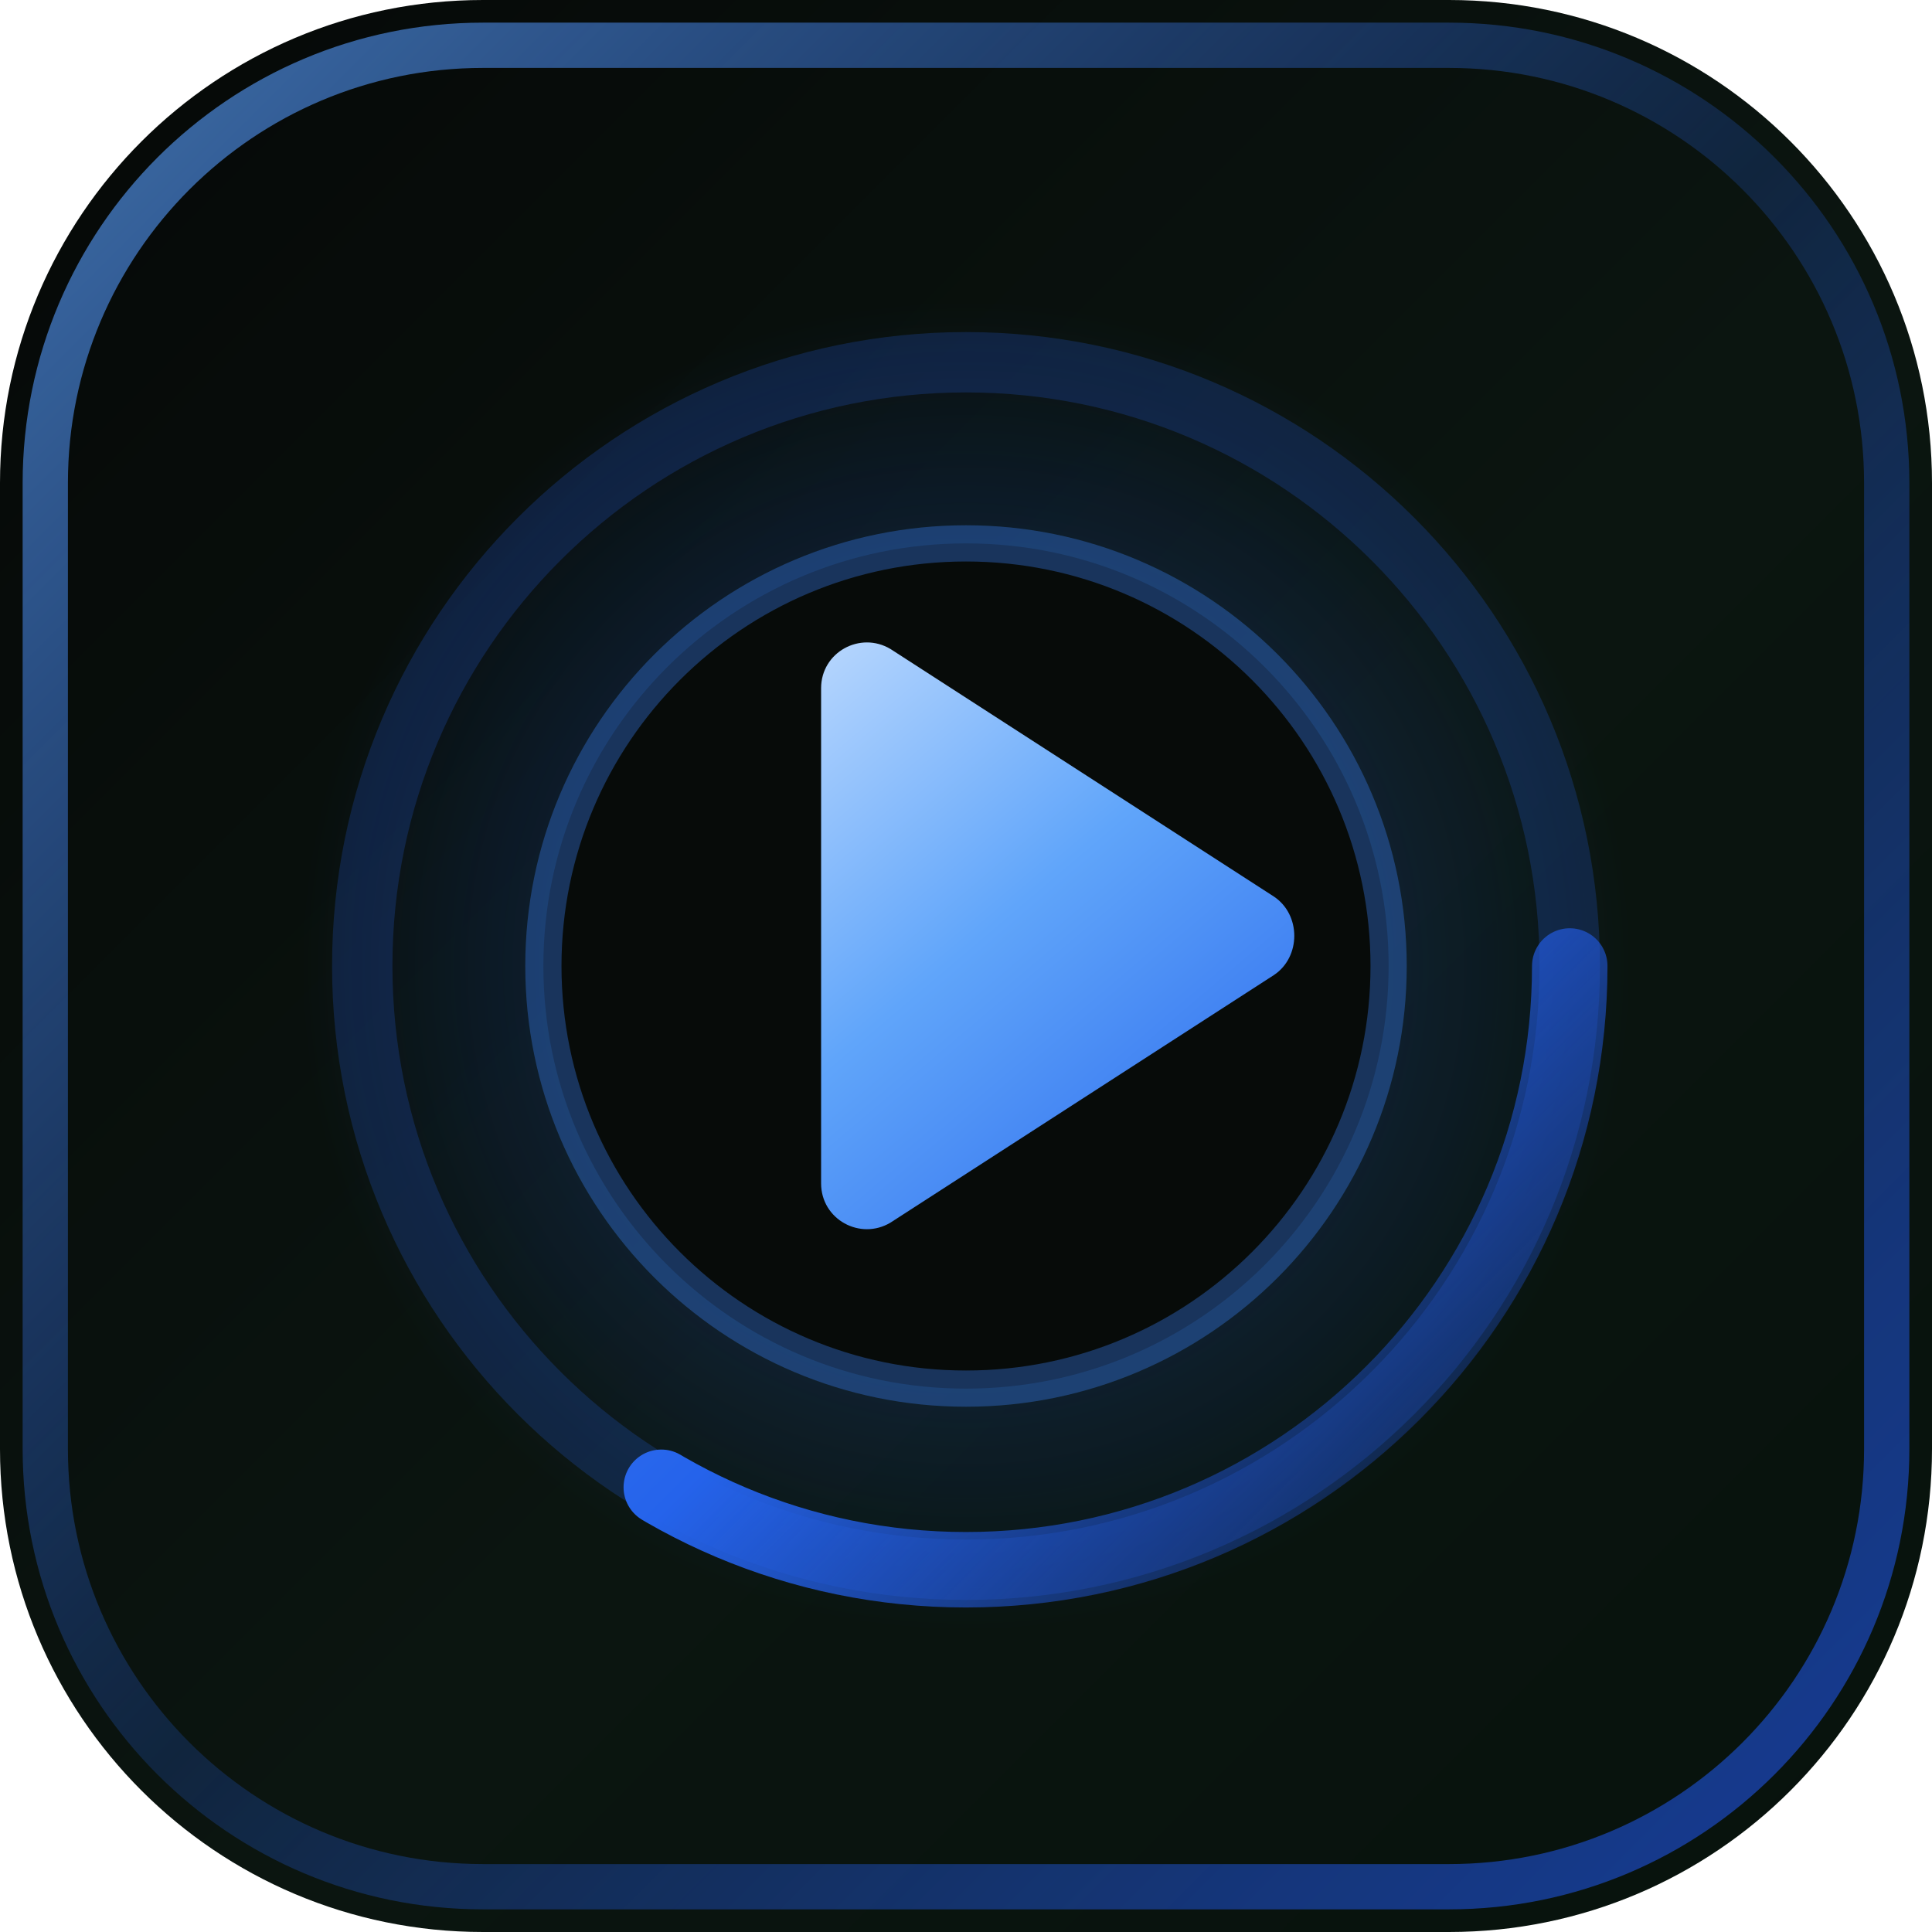
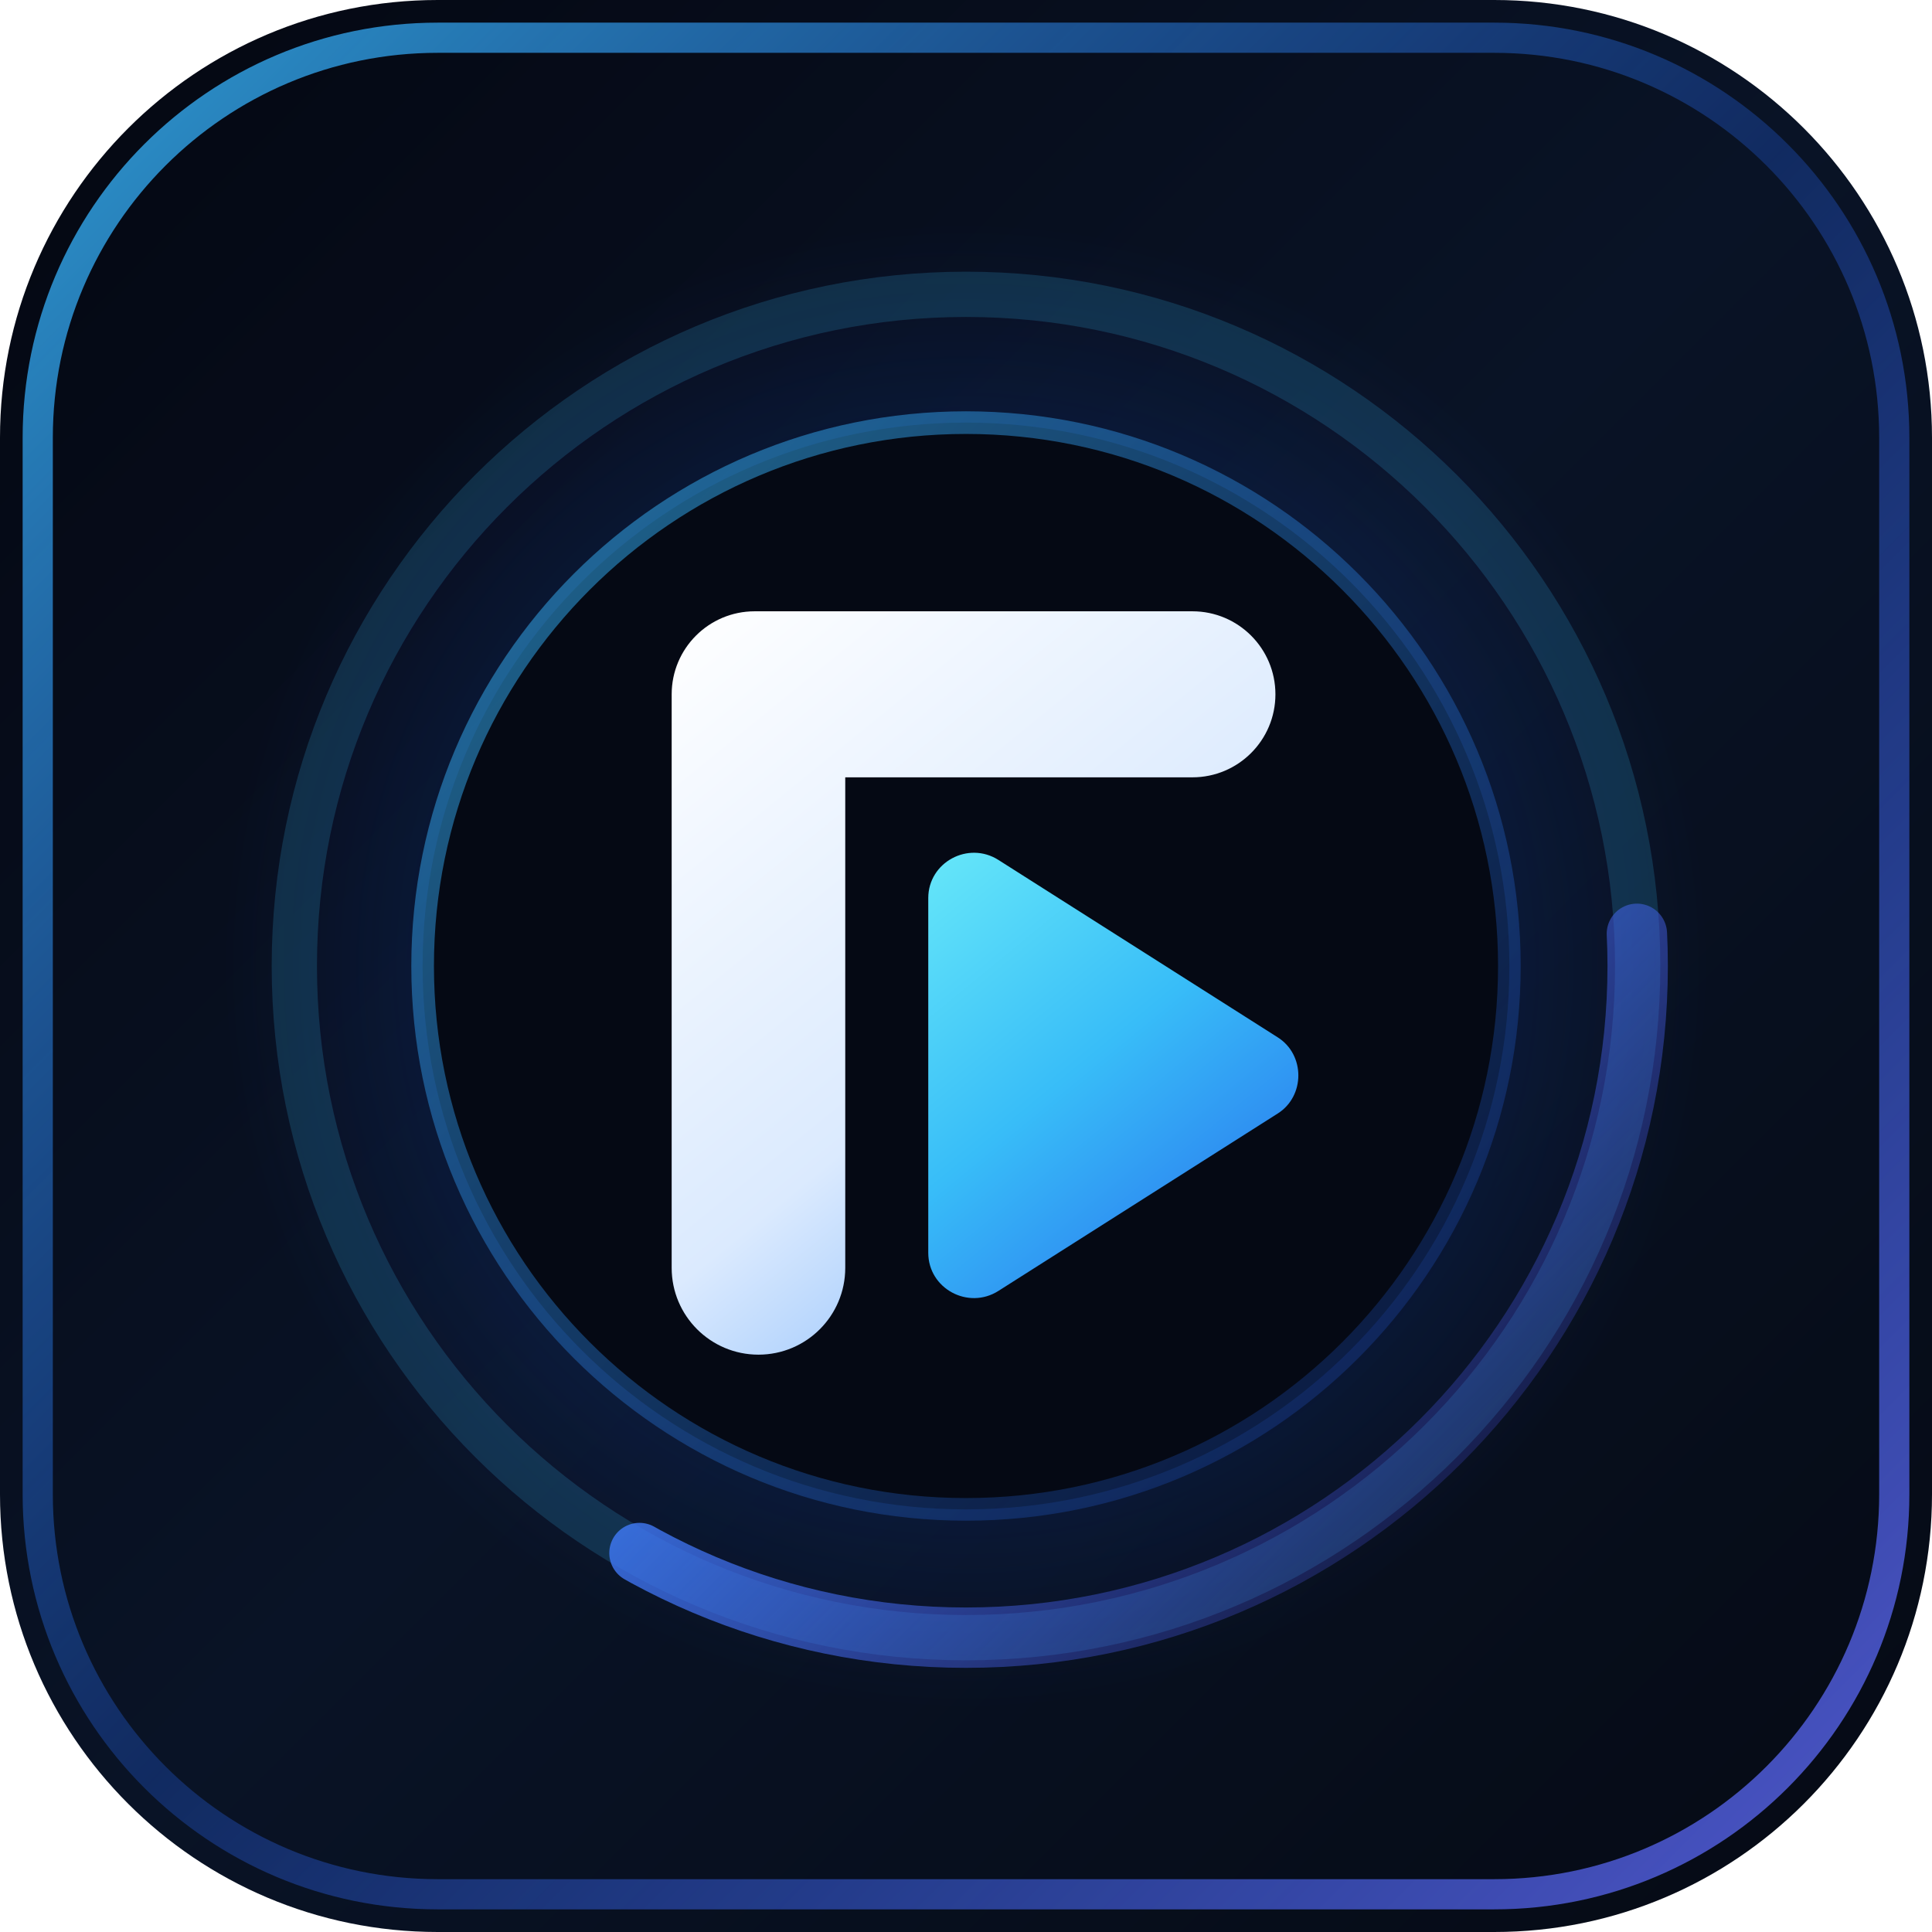
- <svg xmlns="http://www.w3.org/2000/svg" viewBox="0 0 64 64" fill="none">
+ <svg xmlns="http://www.w3.org/2000/svg" width="512" height="512" viewBox="0 0 512 512" fill="none">
  <style>
-     @keyframes scOrbit {
+     @keyframes filmioOrbit512 {
      0% { transform: rotate(0deg); }
      100% { transform: rotate(360deg); }
    }
-     @keyframes scPulse {
-       0%, 100% { opacity: 0.45; transform: scale(0.96); }
-       50% { opacity: 0.95; transform: scale(1.04); }
+     @keyframes filmioPulse512 {
+       0%, 100% { opacity: 0.5; transform: scale(0.97); }
+       50% { opacity: 0.95; transform: scale(1.03); }
    }
    .sc-ring {
-       transform-origin: 32px 32px;
-       animation: scOrbit 8s linear infinite;
+       transform-origin: 256px 256px;
+       animation: filmioOrbit512 9s linear infinite;
    }
    .sc-glow {
-       transform-origin: 32px 32px;
-       animation: scPulse 3.2s ease-in-out infinite;
+       transform-origin: 256px 256px;
+       animation: filmioPulse512 3.2s ease-in-out infinite;
    }
  </style>
-   <rect width="64" height="64" rx="16" fill="url(#bgGrad)" />
-   <rect x="1.5" y="1.5" width="61" height="61" rx="14.5" stroke="url(#borderGrad)" stroke-width="1.5" stroke-opacity="0.7" />
-   <circle class="sc-glow" cx="32" cy="32" r="22" fill="url(#auraGrad)" />
-   <circle cx="32" cy="32" r="20" stroke="#2563eb" stroke-opacity="0.22" stroke-width="2" />
-   <circle class="sc-ring" cx="32" cy="32" r="20" stroke="url(#ringGrad)" stroke-width="2.5" stroke-linecap="round" stroke-dasharray="42 84" />
-   <circle cx="32" cy="32" r="14" fill="#070B09" stroke="#3b82f6" stroke-opacity="0.35" stroke-width="1.2" />
-   <path d="M27.2 22.8C27.2 21.6 28.5 20.9 29.5 21.5L42.2 29.7C43.1 30.3 43.1 31.7 42.2 32.3L29.5 40.5C28.5 41.1 27.2 40.4 27.2 39.2V22.8Z" fill="url(#playGrad)" />
+   <rect width="512" height="512" rx="116" fill="url(#bg512)" />
+   <rect x="10" y="10" width="492" height="492" rx="106" stroke="url(#border512)" stroke-width="8" stroke-opacity="0.85" />
+   <circle class="sc-glow" cx="256" cy="256" r="196" fill="url(#aura512)" />
+   <circle cx="256" cy="256" r="178" stroke="#38bdf8" stroke-opacity="0.18" stroke-width="12" />
+   <circle class="sc-ring" cx="256" cy="256" r="178" stroke="url(#ring512)" stroke-width="16" stroke-linecap="round" stroke-dasharray="370 740" />
+   <circle cx="256" cy="256" r="144" fill="#050914" stroke="url(#innerRing512)" stroke-width="6" />
+   <path d="M178 184C178 171.85 187.85 162 200 162H316C328.15 162 338 171.85 338 184C338 196.15 328.15 206 316 206H224V336C224 348.703 213.703 359 201 359C188.297 359 178 348.703 178 336V184Z" fill="url(#fStem512)" />
+   <path d="M246 238C246 228.5 256.6 222.8 264.6 227.9L338.6 274.9C345.9 279.5 345.9 290.5 338.6 295.1L264.6 342.1C256.6 347.2 246 341.5 246 332V238Z" fill="url(#play512)" />
  <defs>
-     <linearGradient id="bgGrad" x1="0" y1="0" x2="64" y2="64" gradientUnits="userSpaceOnUse">
-       <stop stop-color="#050807" />
-       <stop offset="0.55" stop-color="#0B1510" />
-       <stop offset="1" stop-color="#07120C" />
+     <linearGradient id="bg512" x1="0" y1="0" x2="512" y2="512" gradientUnits="userSpaceOnUse">
+       <stop stop-color="#040711" />
+       <stop offset="0.5" stop-color="#091326" />
+       <stop offset="1" stop-color="#050A14" />
    </linearGradient>
-     <linearGradient id="borderGrad" x1="0" y1="0" x2="64" y2="64" gradientUnits="userSpaceOnUse">
-       <stop stop-color="#60a5fa" />
-       <stop offset="0.5" stop-color="#2563eb" stop-opacity="0.3" />
-       <stop offset="1" stop-color="#1d4ed8" />
+     <linearGradient id="border512" x1="0" y1="0" x2="512" y2="512" gradientUnits="userSpaceOnUse">
+       <stop stop-color="#38bdf8" />
+       <stop offset="0.5" stop-color="#2563eb" stop-opacity="0.35" />
+       <stop offset="1" stop-color="#6366f1" />
    </linearGradient>
-     <radialGradient id="auraGrad" cx="0" cy="0" r="1" gradientUnits="userSpaceOnUse" gradientTransform="translate(32 32) rotate(90) scale(22)">
-       <stop stop-color="#2563eb" stop-opacity="0.38" />
-       <stop offset="1" stop-color="#2563eb" stop-opacity="0" />
+     <radialGradient id="aura512" cx="0" cy="0" r="1" gradientUnits="userSpaceOnUse" gradientTransform="translate(256 256) rotate(90) scale(196)">
+       <stop stop-color="#0ea5e9" stop-opacity="0.38" />
+       <stop offset="0.6" stop-color="#2563eb" stop-opacity="0.16" />
+       <stop offset="1" stop-color="#1d4ed8" stop-opacity="0" />
    </radialGradient>
-     <linearGradient id="ringGrad" x1="12" y1="12" x2="52" y2="52" gradientUnits="userSpaceOnUse">
-       <stop stop-color="#60a5fa" />
-       <stop offset="0.6" stop-color="#2563eb" />
-       <stop offset="1" stop-color="#1d4ed8" stop-opacity="0" />
+     <linearGradient id="ring512" x1="84" y1="84" x2="428" y2="428" gradientUnits="userSpaceOnUse">
+       <stop stop-color="#7dd3fc" />
+       <stop offset="0.5" stop-color="#3b82f6" />
+       <stop offset="1" stop-color="#4f46e5" stop-opacity="0" />
    </linearGradient>
-     <linearGradient id="playGrad" x1="26" y1="21" x2="43" y2="41" gradientUnits="userSpaceOnUse">
-       <stop stop-color="#bfdbfe" />
-       <stop offset="0.45" stop-color="#60a5fa" />
-       <stop offset="1" stop-color="#2563eb" />
+     <linearGradient id="innerRing512" x1="120" y1="120" x2="392" y2="392" gradientUnits="userSpaceOnUse">
+       <stop stop-color="#38bdf8" stop-opacity="0.55" />
+       <stop offset="1" stop-color="#1d4ed8" stop-opacity="0.2" />
+     </linearGradient>
+     <linearGradient id="fStem512" x1="178" y1="162" x2="338" y2="359" gradientUnits="userSpaceOnUse">
+       <stop stop-color="#FFFFFF" />
+       <stop offset="0.55" stop-color="#DBEAFE" />
+       <stop offset="1" stop-color="#60A5FA" />
+     </linearGradient>
+     <linearGradient id="play512" x1="246" y1="224" x2="346" y2="346" gradientUnits="userSpaceOnUse">
+       <stop stop-color="#67E8F9" />
+       <stop offset="0.45" stop-color="#38BDF8" />
+       <stop offset="1" stop-color="#2563EB" />
    </linearGradient>
  </defs>
</svg>
